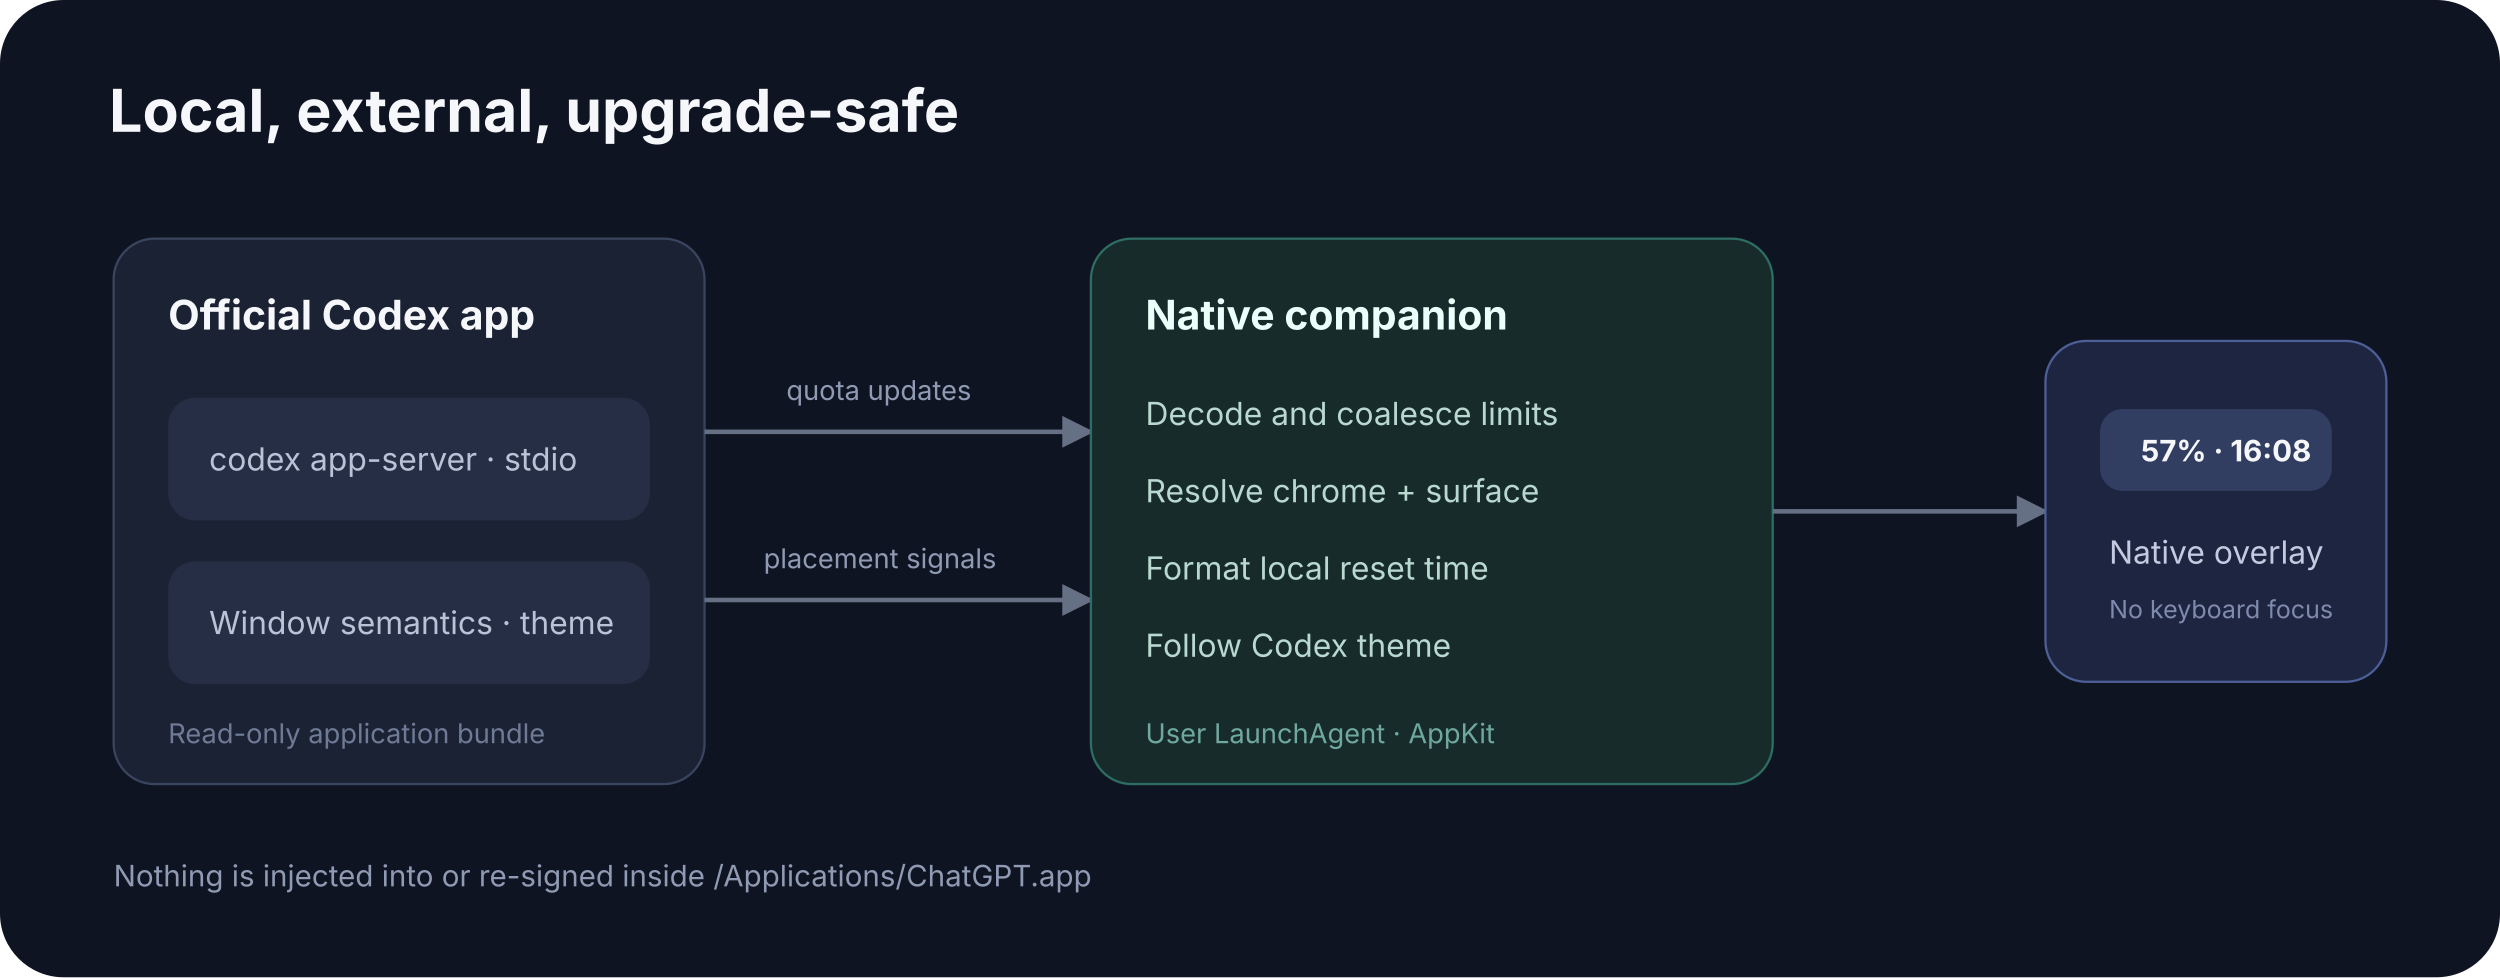
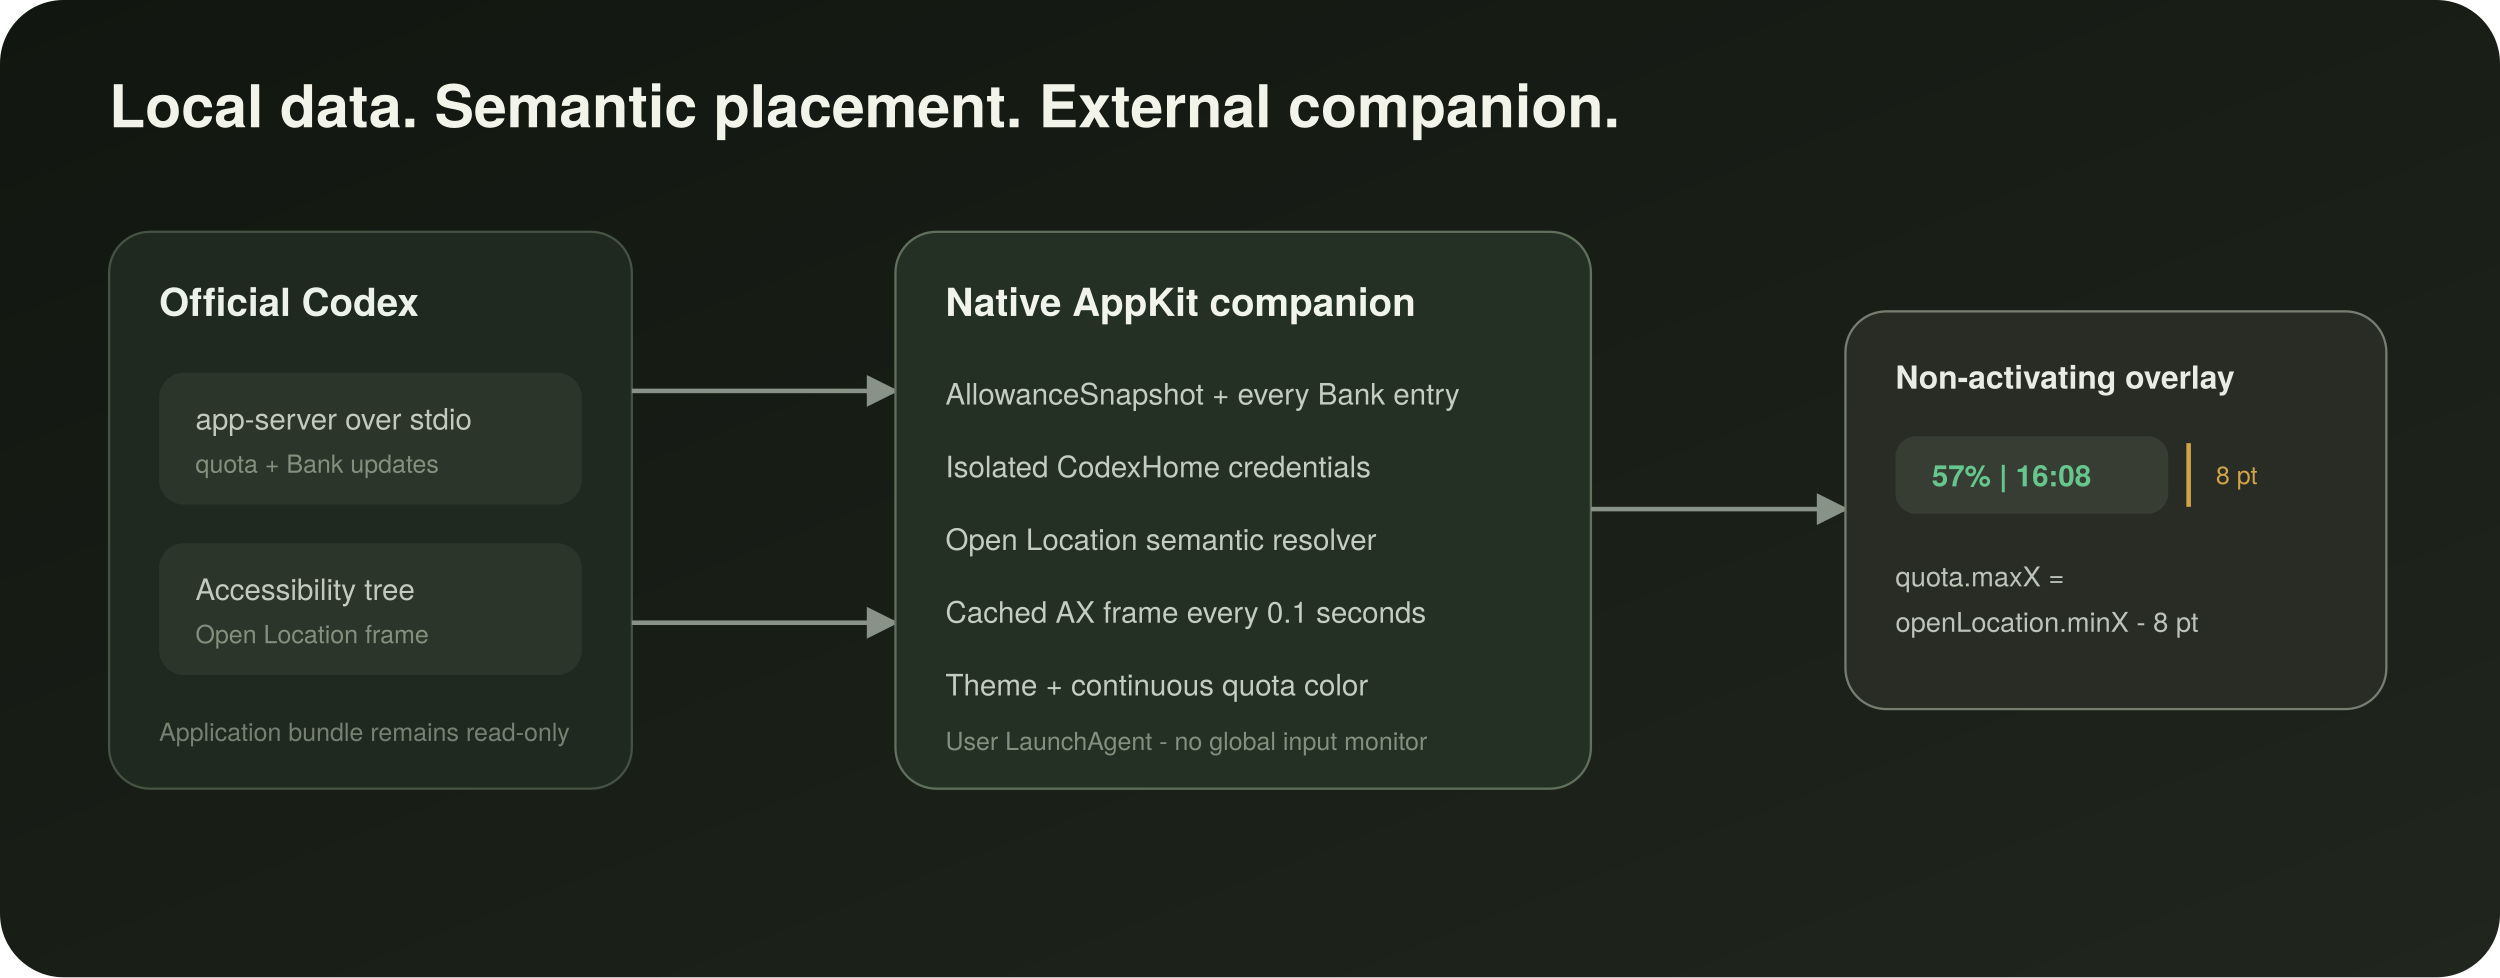
<svg xmlns="http://www.w3.org/2000/svg" width="1100" height="430" viewBox="0 0 1100 430" role="img" aria-labelledby="title desc">
  <defs>
-     <marker id="arrow" viewBox="0 0 10 10" refX="9" refY="5" markerWidth="7" markerHeight="7" orient="auto-start-reverse">
-       <path d="M0 0l10 5-10 5z" fill="#667085" />
+     <marker id="arrow" viewBox="0 0 10 10" refX="9" refY="5" markerWidth="7" markerHeight="7" orient="auto">
+       <path d="M0 0l10 5-10 5z" fill="#899286" />
    </marker>
+     <linearGradient id="background" x1="0" y1="0" x2="1" y2="1">
+       <stop stop-color="#111610" />
+       <stop offset="1" stop-color="#20251d" />
+     </linearGradient>
  </defs>
-   <rect width="1100" height="430" rx="28" fill="#0f1423" />
-   <g font-family="-apple-system,BlinkMacSystemFont,Segoe UI,sans-serif">
-     <text x="48" y="58" fill="#f5f7fb" font-size="26" font-weight="700">Local, external, upgrade-safe</text>
-     <g transform="translate(50 105)">
-       <rect width="260" height="240" rx="18" fill="#1b2234" stroke="#39445e" />
-       <text x="24" y="40" fill="#f5f7fb" font-size="18" font-weight="700">Official Codex app</text>
-       <rect x="24" y="70" width="212" height="54" rx="12" fill="#252e44" />
-       <text x="42" y="102" fill="#b9c3d8" font-size="14">codex app-server · stdio</text>
-       <rect x="24" y="142" width="212" height="54" rx="12" fill="#252e44" />
-       <text x="42" y="174" fill="#b9c3d8" font-size="14">Window semantics · theme</text>
-       <text x="24" y="222" fill="#6f7b96" font-size="12">Read-only application bundle</text>
+   <rect width="1100" height="430" rx="28" fill="url(#background)" />
+   <g font-family="Avenir Next,Helvetica Neue,sans-serif">
+     <text x="48" y="56" fill="#f2f4e9" font-size="26" font-weight="700">Local data. Semantic placement. External companion.</text>
+     <g transform="translate(48 102)">
+       <rect width="230" height="245" rx="18" fill="#20291f" stroke="#465243" />
+       <text x="22" y="37" fill="#edf2e8" font-size="17" font-weight="700">Official Codex</text>
+       <rect x="22" y="62" width="186" height="58" rx="11" fill="#2b3529" />
+       <text x="38" y="87" fill="#c2cabd" font-size="13">app-server over stdio</text>
+       <text x="38" y="106" fill="#82907d" font-size="11">quota + Bank updates</text>
+       <rect x="22" y="137" width="186" height="58" rx="11" fill="#2b3529" />
+       <text x="38" y="162" fill="#c2cabd" font-size="13">Accessibility tree</text>
+       <text x="38" y="181" fill="#82907d" font-size="11">Open Location frame</text>
+       <text x="22" y="224" fill="#768172" font-size="11">Application bundle remains read-only</text>
    </g>
-     <path d="M310 190h170" stroke="#667085" stroke-width="2" marker-end="url(#arrow)" />
-     <text x="346" y="176" fill="#8f9ab3" font-size="12">quota updates</text>
-     <path d="M310 264h170" stroke="#667085" stroke-width="2" marker-end="url(#arrow)" />
-     <text x="336" y="250" fill="#8f9ab3" font-size="12">placement signals</text>
-     <g transform="translate(480 105)">
-       <rect width="300" height="240" rx="18" fill="#172b2b" stroke="#2d6d62" />
-       <text x="24" y="40" fill="#ecfffa" font-size="18" font-weight="700">Native companion</text>
-       <g fill="#b8d8d0" font-size="14">
-         <text x="24" y="82">Decode and coalesce limits</text>
-         <text x="24" y="116">Resolve chrome + surface</text>
-         <text x="24" y="150">Format local reset time</text>
-         <text x="24" y="184">Follow Codex theme</text>
+     <path d="M278 172h116" stroke="#899286" stroke-width="2" marker-end="url(#arrow)" />
+     <path d="M278 274h116" stroke="#899286" stroke-width="2" marker-end="url(#arrow)" />
+     <g transform="translate(394 102)">
+       <rect width="306" height="245" rx="18" fill="#253025" stroke="#61705d" />
+       <text x="22" y="37" fill="#f1f4eb" font-size="17" font-weight="700">Native AppKit companion</text>
+       <g fill="#c3cdc0" font-size="13">
+         <text x="22" y="76">AllowanceSnapshot + every Bank entry</text>
+         <text x="22" y="108">Isolated CodexHome credentials</text>
+         <text x="22" y="140">Open Location semantic resolver</text>
+         <text x="22" y="172">Cached AX frame every 0.1 seconds</text>
+         <text x="22" y="204">Theme + continuous quota color</text>
      </g>
-       <text x="24" y="222" fill="#6fa99d" font-size="12">User LaunchAgent · AppKit</text>
+       <text x="22" y="228" fill="#82907d" font-size="11">User LaunchAgent - no global input monitor</text>
    </g>
-     <path d="M780 225h120" stroke="#667085" stroke-width="2" marker-end="url(#arrow)" />
-     <g transform="translate(900 150)">
-       <rect width="150" height="150" rx="18" fill="#1d2540" stroke="#4c5f96" />
-       <rect x="24" y="30" width="102" height="36" rx="10" fill="#313d61" />
-       <text x="42" y="53" fill="#f5f7fb" font-size="13" font-weight="700">57% · 16:08</text>
-       <text x="28" y="98" fill="#c4cbe0" font-size="14">Native overlay</text>
-       <text x="28" y="122" fill="#7f8aad" font-size="11">No keyboard focus</text>
+     <path d="M700 224h112" stroke="#899286" stroke-width="2" marker-end="url(#arrow)" />
+     <g transform="translate(812 137)">
+       <rect width="238" height="175" rx="18" fill="#282c25" stroke="#777e70" />
+       <text x="22" y="34" fill="#e9ece3" font-size="14" font-weight="700">Non-activating overlay</text>
+       <rect x="22" y="55" width="120" height="34" rx="9" fill="#383d34" />
+       <text x="38" y="77" fill="#66c68e" font-size="13" font-weight="700">57% | 16:08</text>
+       <path d="M151 58v28" stroke="#d3a349" stroke-width="2" />
+       <text x="163" y="76" fill="#d3a349" font-size="11">8 pt</text>
+       <text x="22" y="121" fill="#bdc4b8" font-size="12">quota.maxX =</text>
+       <text x="22" y="141" fill="#bdc4b8" font-size="12">openLocation.minX - 8 pt</text>
    </g>
-     <text x="50" y="390" fill="#8f9ab3" font-size="13">Nothing is injected into or re-signed inside /Applications/ChatGPT.app</text>
  </g>
</svg>
